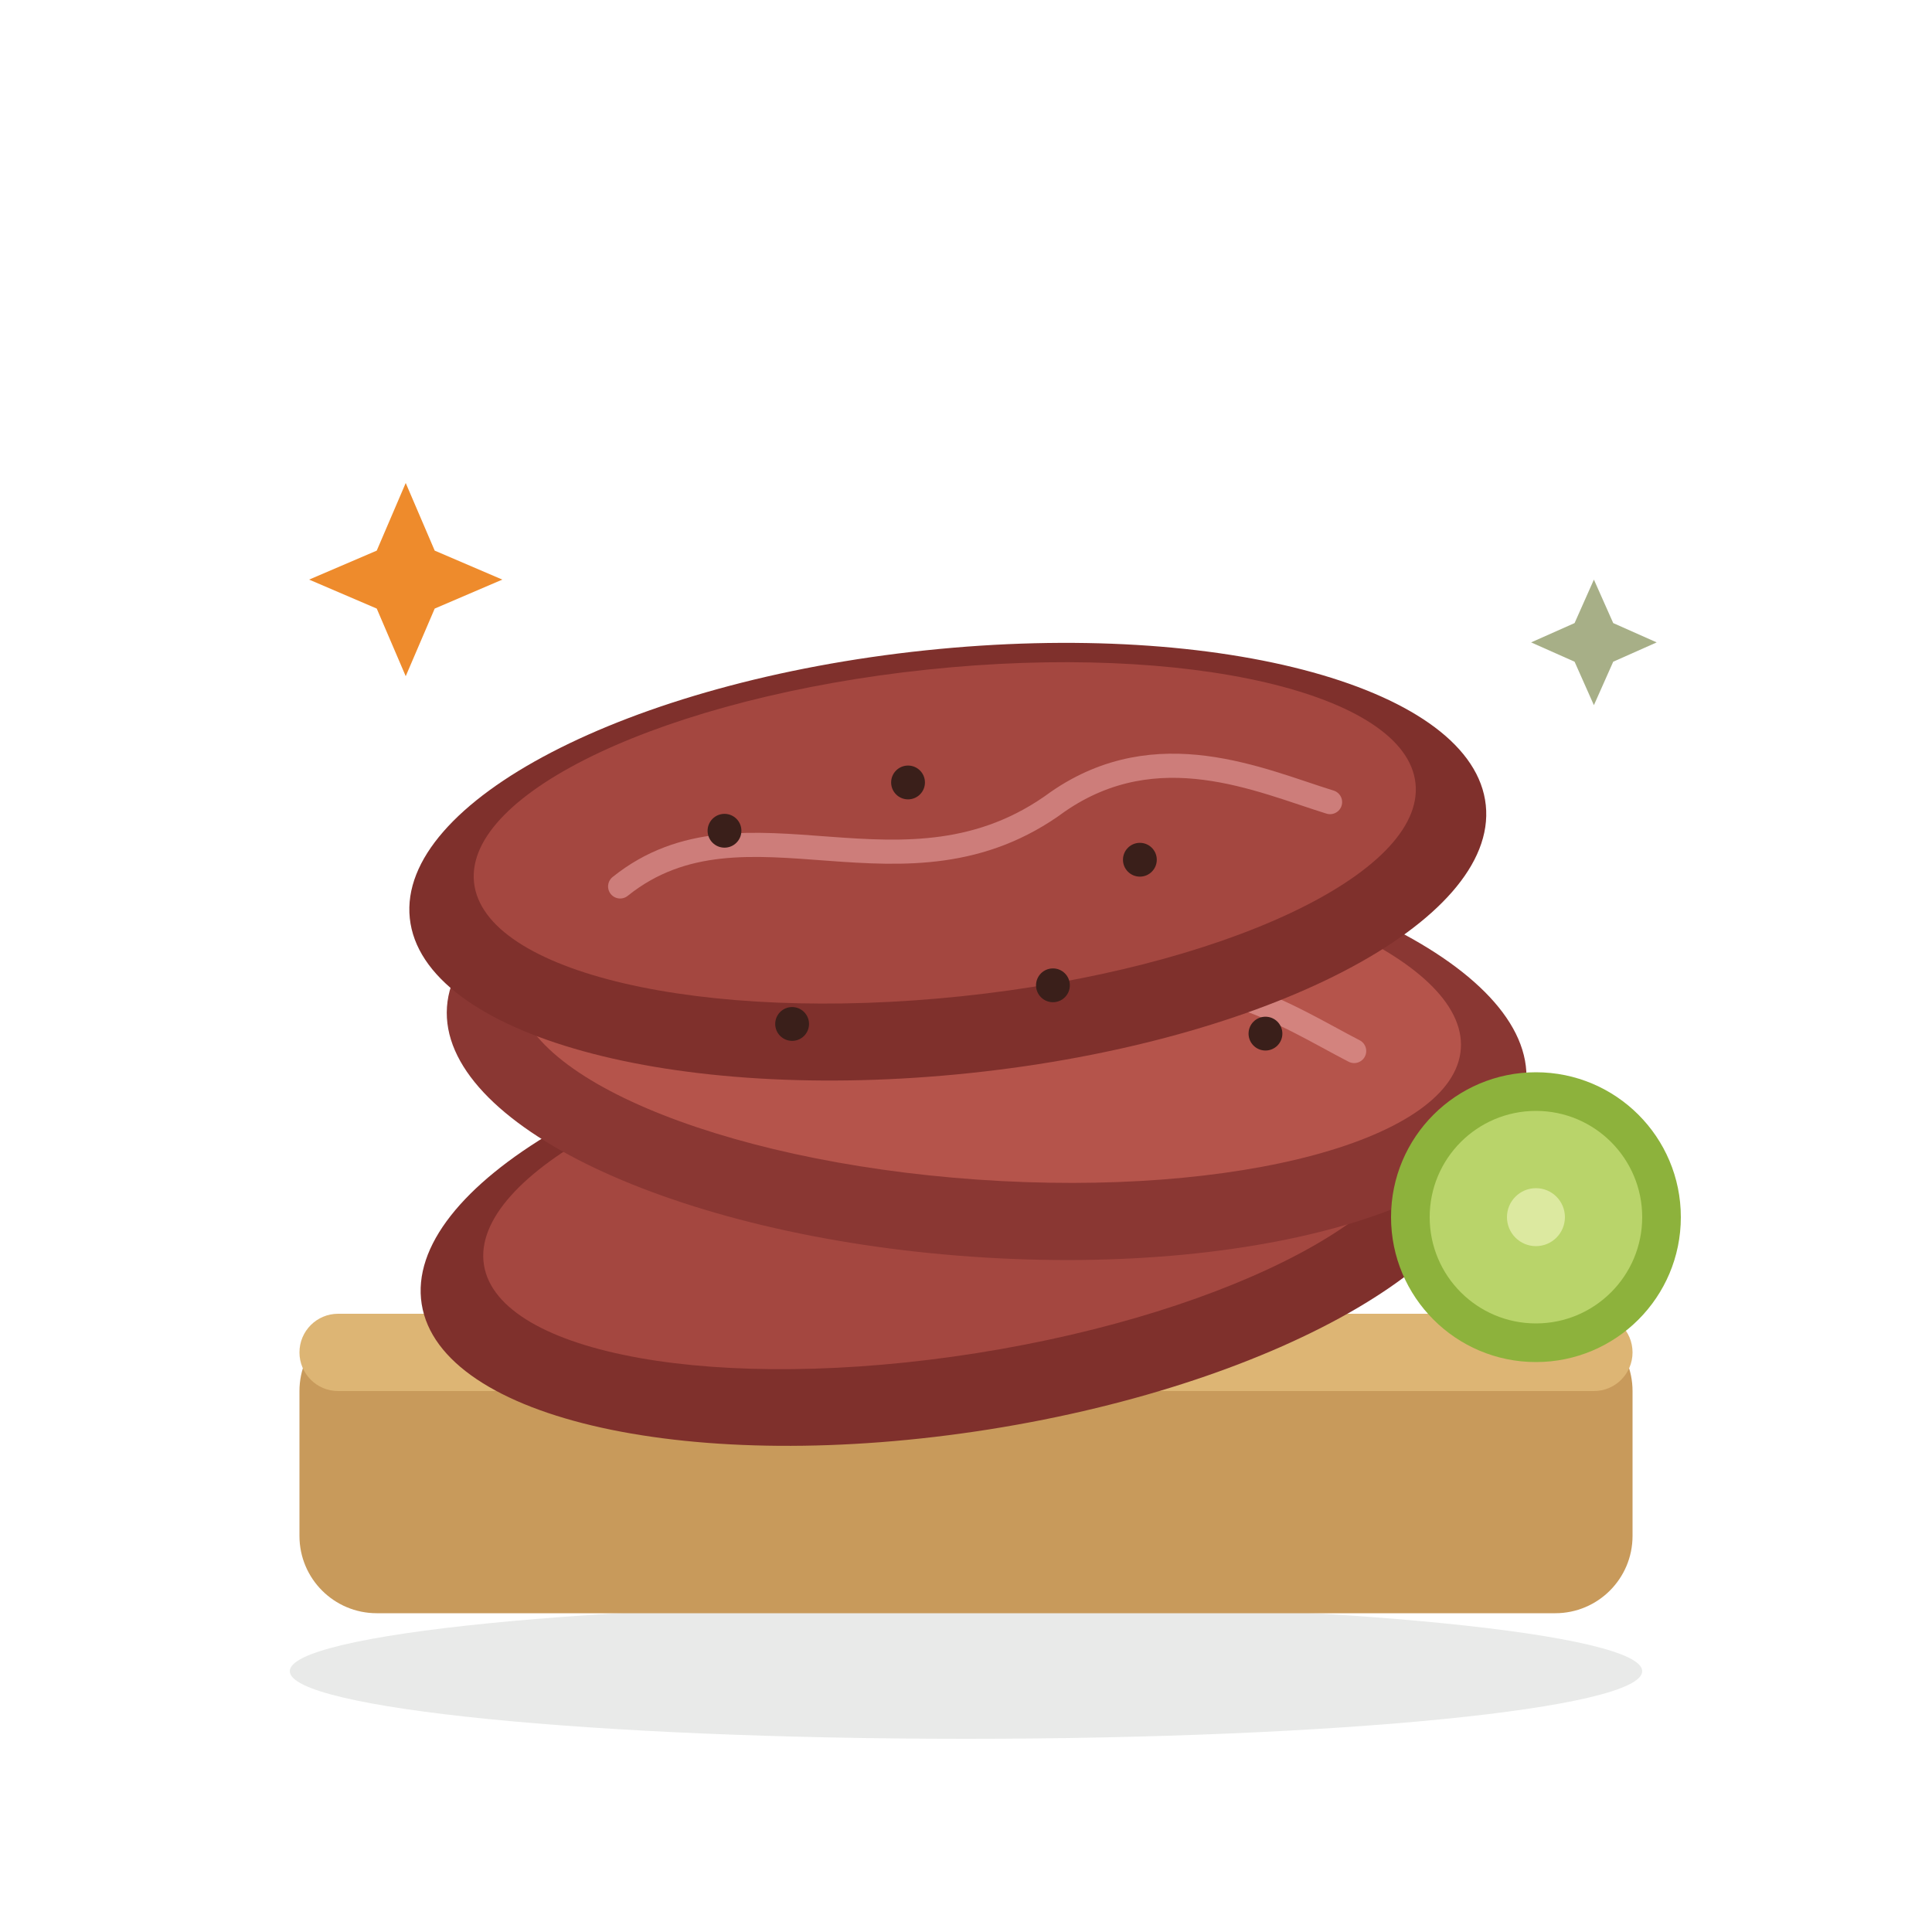
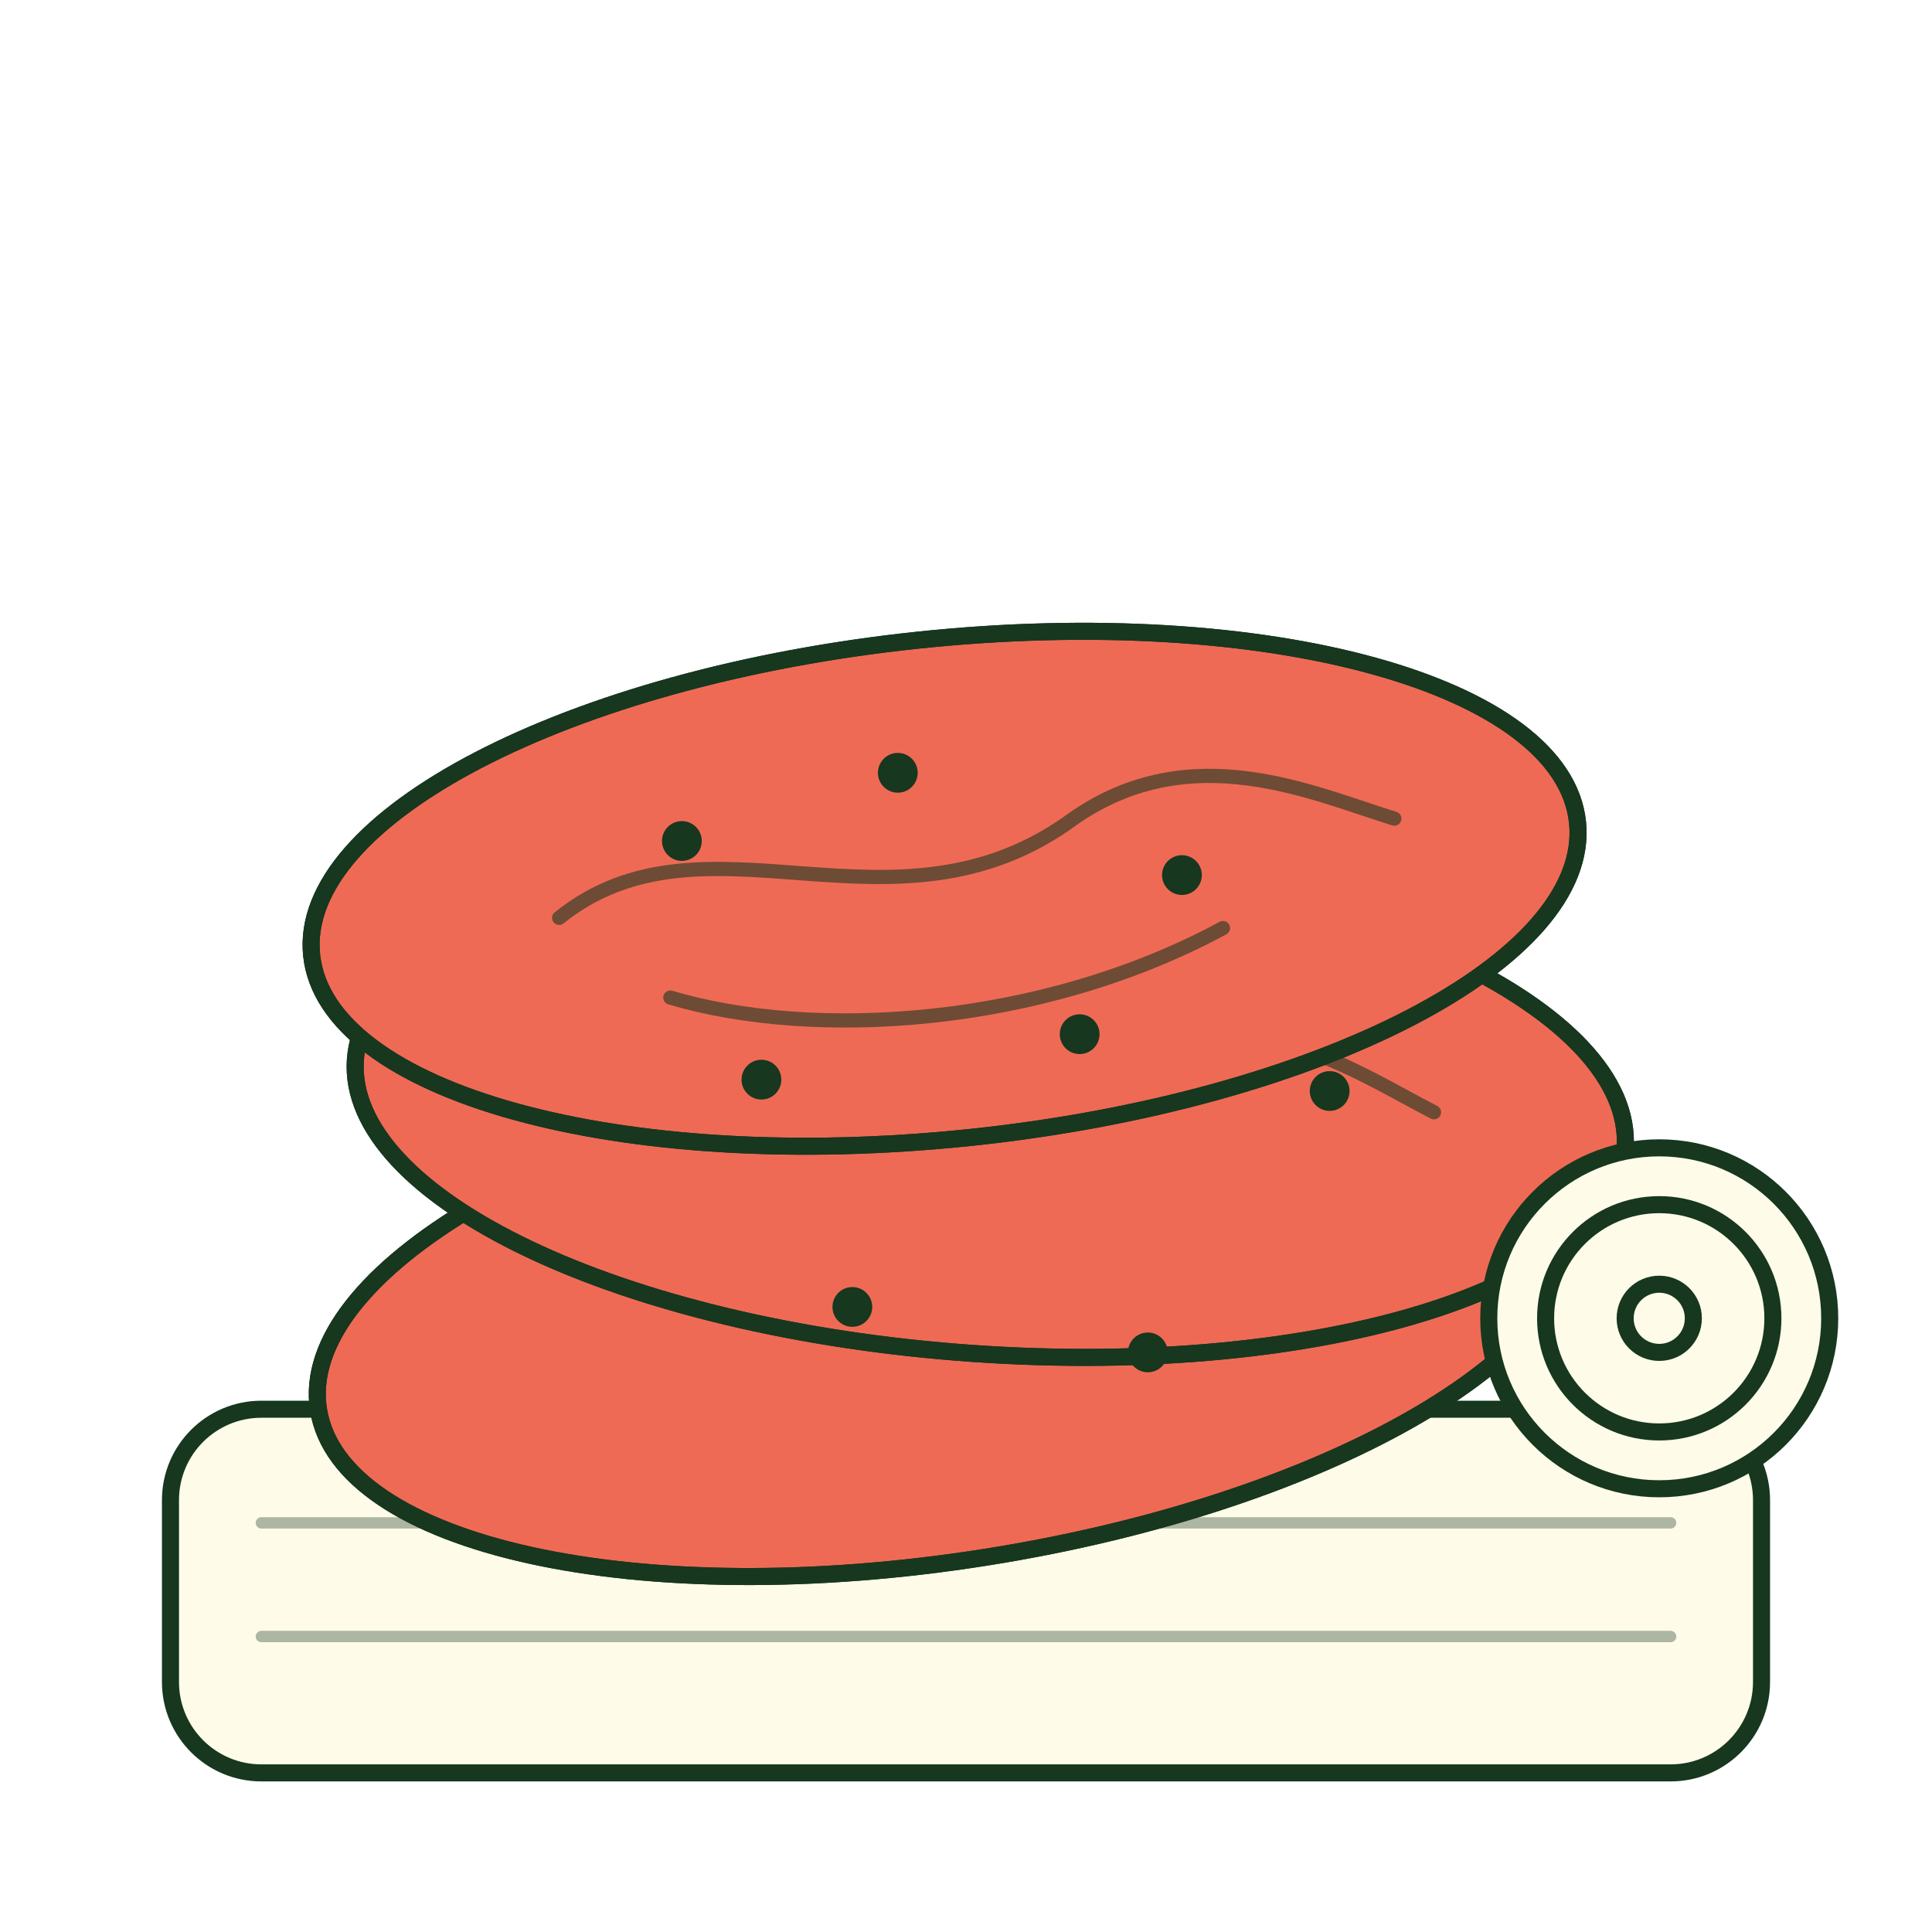
- <svg xmlns="http://www.w3.org/2000/svg" viewBox="0 0 400 400" fill="none">
-   <ellipse cx="200" cy="346" rx="140" ry="14" fill="#1B2A1A" opacity=".1" />
-   <rect x="62" y="272" width="276" height="62" rx="16" fill="#C89A5B" />
-   <rect x="62" y="272" width="276" height="16" rx="8" fill="#DDB574" />
-   <g transform="rotate(-9 200 240)">
-     <ellipse cx="196" cy="252" rx="112" ry="44" fill="#7F302C" />
-     <ellipse cx="196" cy="246" rx="98" ry="34" fill="#A44740" />
+ <svg xmlns="http://www.w3.org/2000/svg" viewBox="30 24 340 340" fill="none" stroke="#17371F" stroke-width="3" stroke-linecap="round" stroke-linejoin="round">
+   <rect x="60" y="272" width="280" height="64" rx="16" fill="#FEFBE8" />
+   <path d="M76 292H324M76 312H324" stroke-width="2" opacity=".35" />
+   <g transform="rotate(-9 200 250)">
+     <ellipse cx="196" cy="254" rx="112" ry="44" fill="#EF6A55" />
+     <ellipse cx="196" cy="254" rx="112" ry="44" />
  </g>
-   <g transform="rotate(4 200 220)">
-     <ellipse cx="204" cy="216" rx="112" ry="44" fill="#8A3733" />
-     <ellipse cx="204" cy="210" rx="98" ry="34" fill="#B5544B" />
-     <path d="M132 214C160 196 190 226 224 206C246 194 266 206 280 212" stroke="#E7A1A0" stroke-width="5" stroke-linecap="round" opacity=".6" />
+   <g transform="rotate(4 200 222)">
+     <ellipse cx="204" cy="218" rx="112" ry="44" fill="#EF6A55" />
+     <ellipse cx="204" cy="218" rx="112" ry="44" />
+     <path d="M134 216C162 198 192 228 226 208C248 196 268 208 282 214" stroke-width="2.5" opacity=".6" />
  </g>
-   <g transform="rotate(-6 200 176)">
-     <ellipse cx="196" cy="178" rx="112" ry="44" fill="#7F302C" />
-     <ellipse cx="196" cy="172" rx="98" ry="34" fill="#A44740" />
-     <path d="M128 176C156 158 186 188 220 168C242 156 262 168 276 174" stroke="#E7A1A0" stroke-width="5" stroke-linecap="round" opacity=".6" />
+   <g transform="rotate(-6 200 178)">
+     <ellipse cx="196" cy="180" rx="112" ry="44" fill="#EF6A55" />
+     <ellipse cx="196" cy="180" rx="112" ry="44" />
+     <path d="M128 178C156 160 186 190 220 170C242 158 262 170 276 176M146 194C170 204 210 206 244 192" stroke-width="2.5" opacity=".6" />
  </g>
-   <g fill="#3A1F1A">
+   <g fill="#17371F" stroke="none">
    <circle cx="150" cy="172" r="3.5" />
-     <circle cx="188" cy="162" r="3.5" />
-     <circle cx="236" cy="178" r="3.5" />
-     <circle cx="164" cy="212" r="3.5" />
-     <circle cx="218" cy="204" r="3.5" />
-     <circle cx="262" cy="214" r="3.5" />
+     <circle cx="188" cy="160" r="3.5" />
+     <circle cx="238" cy="178" r="3.5" />
+     <circle cx="164" cy="214" r="3.5" />
+     <circle cx="220" cy="206" r="3.5" />
+     <circle cx="264" cy="216" r="3.5" />
+     <circle cx="180" cy="254" r="3.5" />
+     <circle cx="232" cy="262" r="3.5" />
  </g>
-   <circle cx="318" cy="252" r="30" fill="#8DB23C" />
-   <circle cx="318" cy="252" r="22" fill="#B9D46A" />
-   <circle cx="318" cy="252" r="6" fill="#DCE9A0" />
-   <path d="M84 100l6 14 14 6-14 6-6 14-6-14-14-6 14-6z" fill="#EE8B2C" />
-   <path d="M330 120l4 9 9 4-9 4-4 9-4-9-9-4 9-4z" fill="#4F6010" opacity=".5" />
+   <circle cx="322" cy="256" r="30" fill="#FEFBE8" />
+   <circle cx="322" cy="256" r="20" />
+   <circle cx="322" cy="256" r="6" />
</svg>
